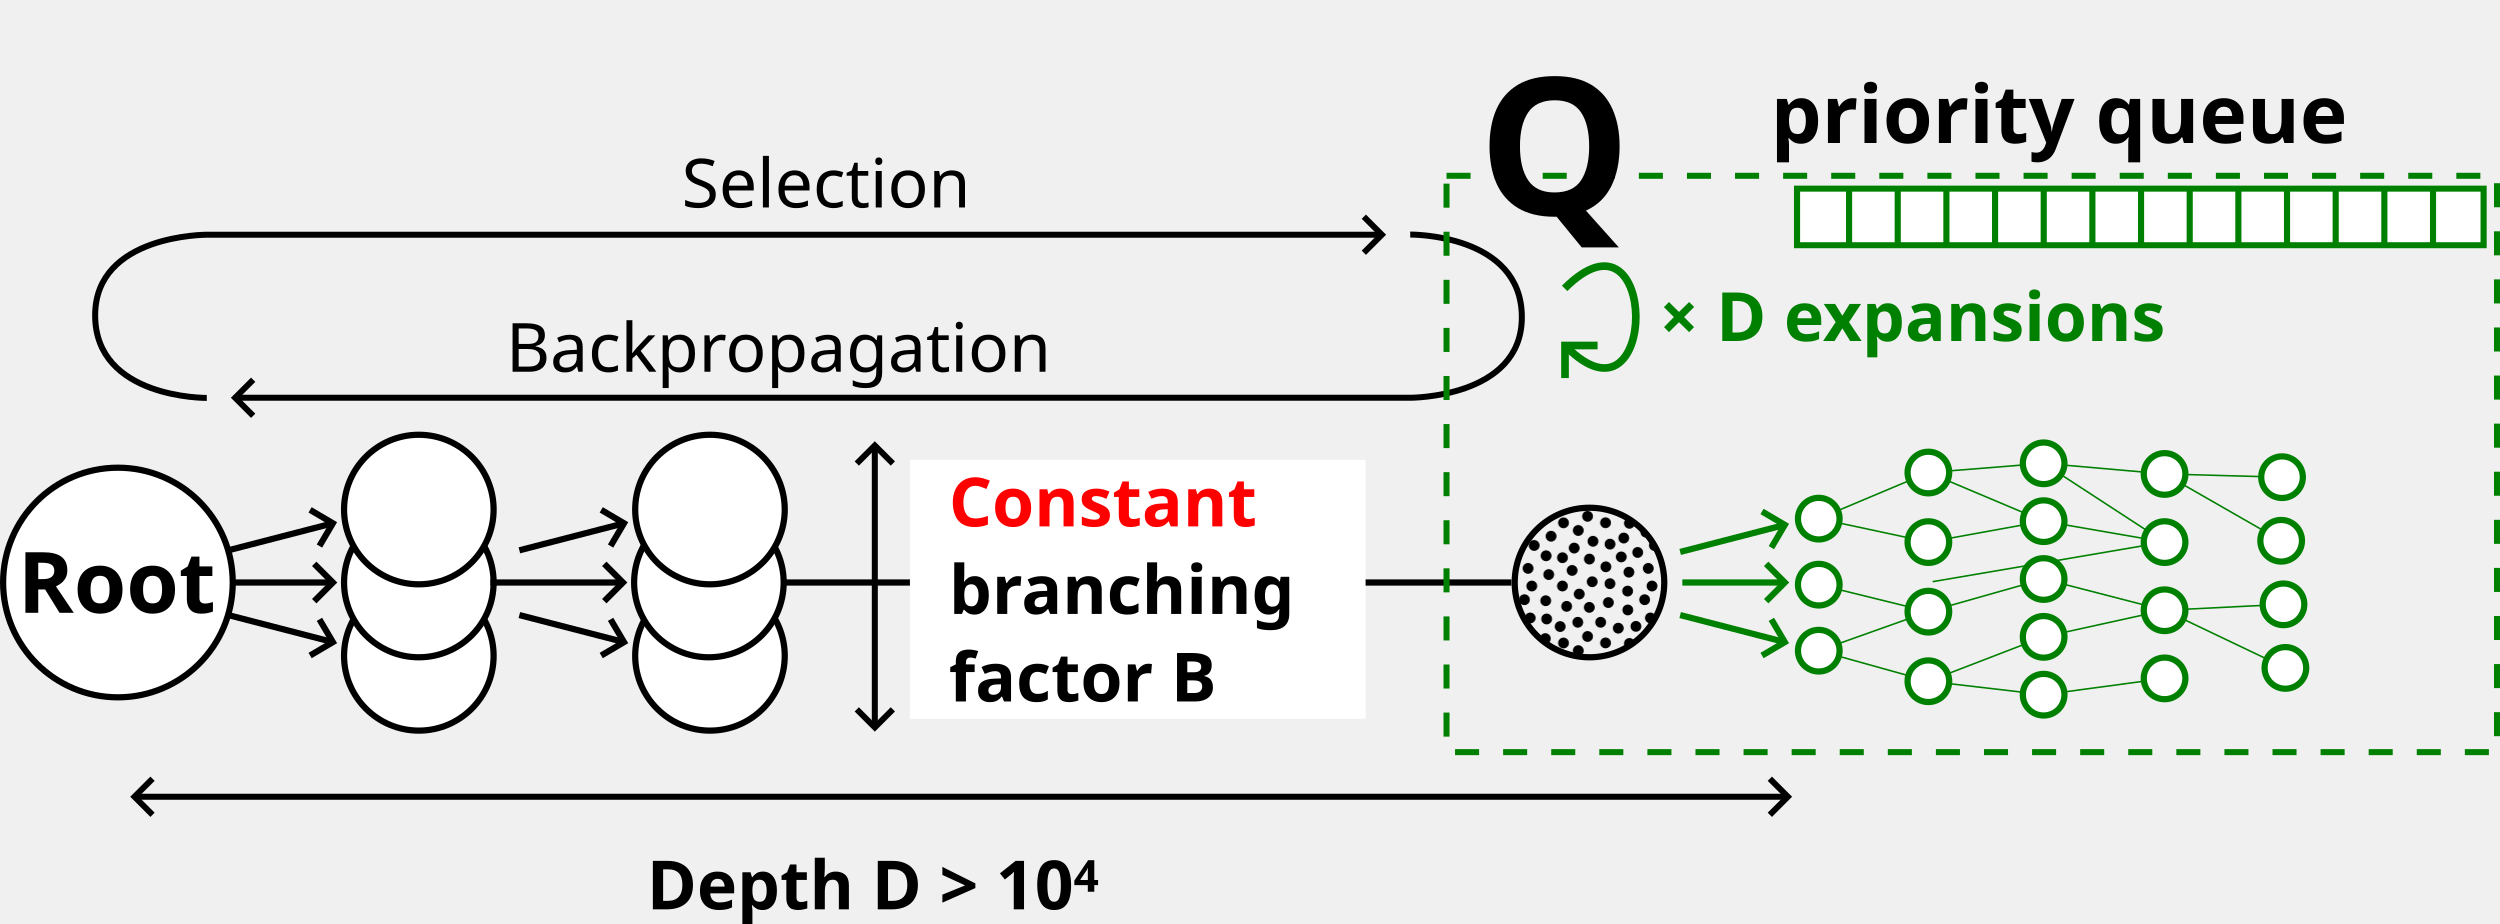
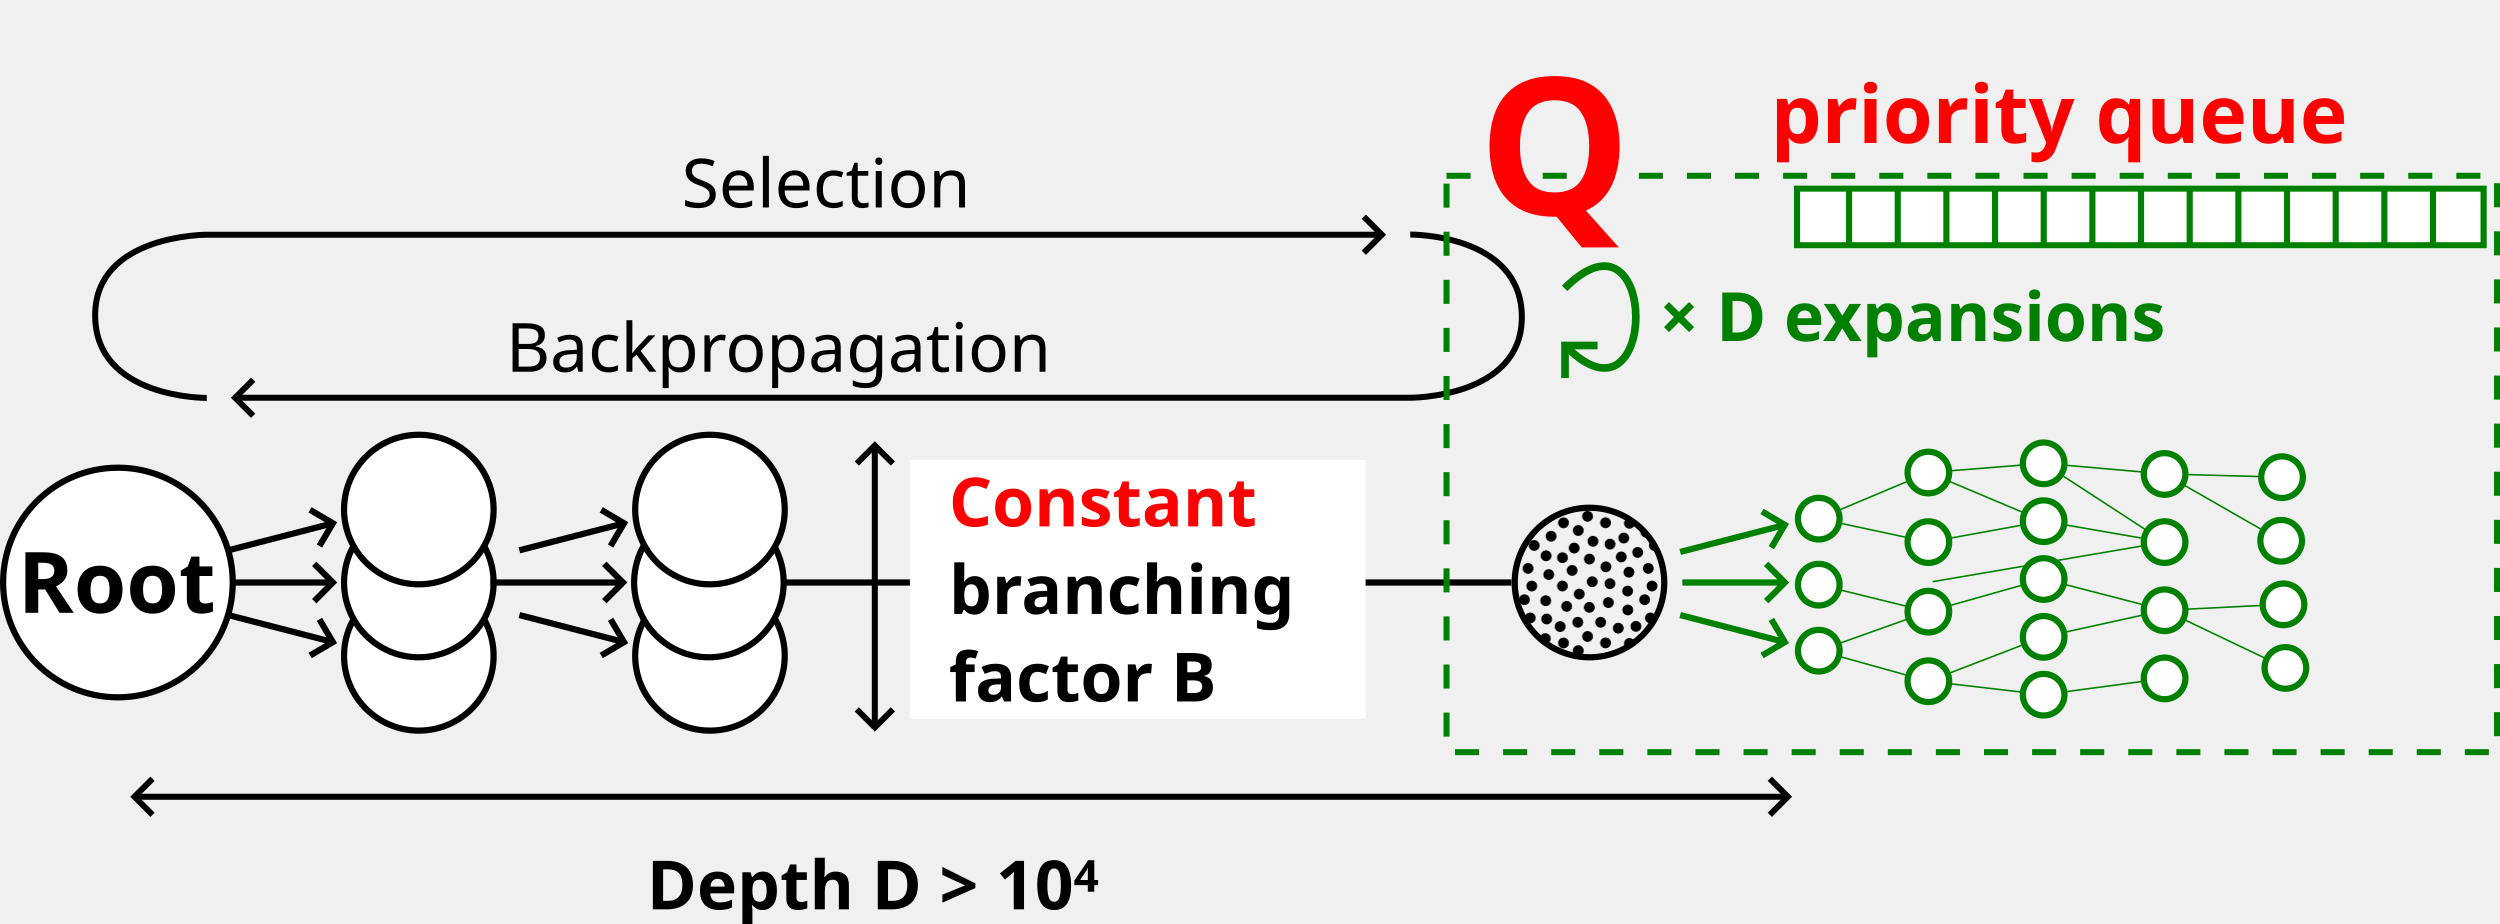
<svg xmlns="http://www.w3.org/2000/svg" xmlns:xlink="http://www.w3.org/1999/xlink" width="350.52mm" height="129.479mm" viewBox="0 0 350.52 129.479" version="1.1" id="svg1">
  <defs id="defs1">
    <marker style="overflow:visible" id="marker19" refX="0" refY="0" orient="auto-start-reverse" markerWidth="1" markerHeight="1" viewBox="0 0 1 1" preserveAspectRatio="xMidYMid">
      <path style="fill:none;stroke:context-stroke;stroke-width:1;stroke-linecap:butt" d="M 3,-3 0,0 3,3" transform="rotate(180,0.125,0)" id="path19" />
    </marker>
    <marker style="overflow:visible" id="marker11" refX="0" refY="0" orient="auto-start-reverse" markerWidth="1" markerHeight="1" viewBox="0 0 1 1" preserveAspectRatio="xMidYMid">
      <path style="fill:none;stroke:context-stroke;stroke-width:1;stroke-linecap:butt" d="M 3,-3 0,0 3,3" transform="rotate(180,0.125,0)" id="path11" />
    </marker>
    <marker style="overflow:visible" id="ArrowWide" refX="0" refY="0" orient="auto-start-reverse" markerWidth="1" markerHeight="1" viewBox="0 0 1 1" preserveAspectRatio="xMidYMid">
      <path style="fill:none;stroke:context-stroke;stroke-width:1;stroke-linecap:butt" d="M 3,-3 0,0 3,3" transform="rotate(180,0.125,0)" id="path10" />
    </marker>
    <marker style="overflow:visible" id="ArrowWide-5" refX="0" refY="0" orient="auto-start-reverse" markerWidth="1" markerHeight="1" viewBox="0 0 1 1" preserveAspectRatio="xMidYMid">
      <path style="fill:none;stroke:context-stroke;stroke-width:1;stroke-linecap:butt" d="M 3,-3 0,0 3,3" transform="rotate(180,0.125,0)" id="path10-1" />
    </marker>
    <marker style="overflow:visible" id="marker11-1" refX="0" refY="0" orient="auto-start-reverse" markerWidth="1" markerHeight="1" viewBox="0 0 1 1" preserveAspectRatio="xMidYMid">
      <path style="fill:none;stroke:context-stroke;stroke-width:1;stroke-linecap:butt" d="M 3,-3 0,0 3,3" transform="rotate(180,0.125,0)" id="path11-0" />
    </marker>
    <marker style="overflow:visible" id="marker19-6" refX="0" refY="0" orient="auto-start-reverse" markerWidth="1" markerHeight="1" viewBox="0 0 1 1" preserveAspectRatio="xMidYMid">
      <path style="fill:none;stroke:context-stroke;stroke-width:1;stroke-linecap:butt" d="M 3,-3 0,0 3,3" transform="rotate(180,0.125,0)" id="path19-2" />
    </marker>
    <pattern xlink:href="#Polkadots-large-8" preserveAspectRatio="xMidYMid" id="pattern18-5" patternTransform="matrix(1.685428,0,0,1.685428,6.991987,204.6665)" x="0" y="0" />
    <pattern patternUnits="userSpaceOnUse" width="10" height="10" patternTransform="translate(0,0) scale(10,10)" preserveAspectRatio="xMidYMid" id="Polkadots-large-8">
      <circle style="stroke:none" cx="2.567" cy="0.810" r="0.45" id="circle584-6" />
      <circle style="stroke:none" cx="3.048" cy="2.33" r="0.45" id="circle586-2" />
      <circle style="stroke:none" cx="4.418" cy="2.415" r="0.45" id="circle588-8" />
      <circle style="stroke:none" cx="1.844" cy="3.029" r="0.45" id="circle590-4" />
      <circle style="stroke:none" cx="6.08" cy="1.363" r="0.45" id="circle592-7" />
      <circle style="stroke:none" cx="5.819" cy="4.413" r="0.45" id="circle594-2" />
      <circle style="stroke:none" cx="4.305" cy="4.048" r="0.45" id="circle596-4" />
      <circle style="stroke:none" cx="5.541" cy="3.045" r="0.45" id="circle598-0" />
      <circle style="stroke:none" cx="4.785" cy="5.527" r="0.45" id="circle600-6" />
      <circle style="stroke:none" cx="2.667" cy="5.184" r="0.45" id="circle602-2" />
      <circle style="stroke:none" cx="7.965" cy="1.448" r="0.45" id="circle604-9" />
      <circle style="stroke:none" cx="7.047" cy="5.049" r="0.45" id="circle606-9" />
      <circle style="stroke:none" cx="4.340" cy="0.895" r="0.45" id="circle608-0" />
      <circle style="stroke:none" cx="7.125" cy="0.340" r="0.45" id="circle610-8" />
      <circle style="stroke:none" cx="7.125" cy="10.340" r="0.45" id="circle612-1" />
      <circle style="stroke:none" cx="9.550" cy="1.049" r="0.45" id="circle614-3" />
      <circle style="stroke:none" cx="7.006" cy="2.689" r="0.45" id="circle616-1" />
      <circle style="stroke:none" cx="8.909" cy="2.689" r="0.45" id="circle618-1" />
      <circle style="stroke:none" cx="9.315" cy="4.407" r="0.45" id="circle620-0" />
      <circle style="stroke:none" cx="7.820" cy="3.870" r="0.45" id="circle622-3" />
      <circle style="stroke:none" cx="8.270" cy="5.948" r="0.45" id="circle624-4" />
      <circle style="stroke:none" cx="7.973" cy="7.428" r="0.45" id="circle626-0" />
      <circle style="stroke:none" cx="9.342" cy="8.072" r="0.45" id="circle628-3" />
      <circle style="stroke:none" cx="8.206" cy="9.315" r="0.45" id="circle630-9" />
      <circle style="stroke:none" cx="9.682" cy="9.475" r="0.45" id="circle632-1" />
      <circle style="stroke:none" cx="-0.318" cy="9.475" r="0.45" id="circle634-9" />
      <circle style="stroke:none" cx="9.688" cy="6.186" r="0.45" id="circle636-6" />
      <circle style="stroke:none" cx="-0.312" cy="6.186" r="0.45" id="circle638-9" />
      <circle style="stroke:none" cx="3.379" cy="6.296" r="0.45" id="circle640-3" />
      <circle style="stroke:none" cx="2.871" cy="8.204" r="0.45" id="circle642-3" />
      <circle style="stroke:none" cx="4.59" cy="8.719" r="0.45" id="circle644-8" />
      <circle style="stroke:none" cx="3.181" cy="9.671" r="0.45" id="circle646-0" />
      <circle style="stroke:none" cx="3.181" cy="-0.329" r="0.45" id="circle648-5" />
      <circle style="stroke:none" cx="5.734" cy="7.315" r="0.45" id="circle650-6" />
      <circle style="stroke:none" cx="6.707" cy="6.513" r="0.45" id="circle652-6" />
      <circle style="stroke:none" cx="5.730" cy="9.670" r="0.45" id="circle654-4" />
      <circle style="stroke:none" cx="5.730" cy="-0.330" r="0.45" id="circle656-0" />
      <circle style="stroke:none" cx="6.535" cy="8.373" r="0.45" id="circle658-0" />
      <circle style="stroke:none" cx="4.37" cy="7.154" r="0.45" id="circle660-4" />
      <circle style="stroke:none" cx="0.622" cy="7.25" r="0.45" id="circle662-6" />
      <circle style="stroke:none" cx="0.831" cy="5.679" r="0.45" id="circle664-2" />
      <circle style="stroke:none" cx="1.257" cy="8.519" r="0.45" id="circle666-6" />
      <circle style="stroke:none" cx="1.989" cy="6.877" r="0.45" id="circle668-7" />
      <circle style="stroke:none" cx="0.374" cy="3.181" r="0.45" id="circle670-5" />
      <circle style="stroke:none" cx="10.374" cy="3.181" r="0.45" id="circle672-6" />
      <circle style="stroke:none" cx="1.166" cy="1.664" r="0.45" id="circle674-9" />
      <circle style="stroke:none" cx="1.151" cy="0.093" r="0.45" id="circle676-8" />
      <circle style="stroke:none" cx="1.151" cy="10.093" r="0.45" id="circle678-7" />
      <circle style="stroke:none" cx="1.302" cy="4.451" r="0.45" id="circle680-2" />
      <circle style="stroke:none" cx="3.047" cy="3.763" r="0.45" id="circle682-8" />
    </pattern>
    <marker style="overflow:visible" id="marker18-9" refX="0" refY="0" orient="auto-start-reverse" markerWidth="1" markerHeight="1" viewBox="0 0 1 1" preserveAspectRatio="xMidYMid">
      <path style="fill:none;stroke:context-stroke;stroke-width:1;stroke-linecap:butt" d="M 3,-3 0,0 3,3" transform="rotate(180,0.125,0)" id="path18-9" />
    </marker>
    <marker style="overflow:visible" id="marker14-6" refX="0" refY="0" orient="auto-start-reverse" markerWidth="1" markerHeight="1" viewBox="0 0 1 1" preserveAspectRatio="xMidYMid">
      <path style="fill:none;stroke:context-stroke;stroke-width:1;stroke-linecap:butt" d="M 3,-3 0,0 3,3" transform="rotate(180,0.125,0)" id="path14-2" />
    </marker>
    <marker style="overflow:visible" id="marker14-7-8" refX="0" refY="0" orient="auto-start-reverse" markerWidth="1" markerHeight="1" viewBox="0 0 1 1" preserveAspectRatio="xMidYMid">
      <path style="fill:none;stroke:context-stroke;stroke-width:1;stroke-linecap:butt" d="M 3,-3 0,0 3,3" transform="rotate(180,0.125,0)" id="path14-7-9" />
    </marker>
  </defs>
  <g id="layer1" transform="translate(-16.68974,-155.6576)">
    <text xml:space="preserve" style="font-style:normal;font-variant:normal;font-weight:bold;font-stretch:normal;font-size:11.892px;line-height:1.4;font-family:'Noto Sans';-inkscape-font-specification:'Noto Sans Bold';font-variant-ligatures:normal;font-variant-position:normal;font-variant-caps:normal;font-variant-numeric:normal;font-variant-alternates:normal;font-variant-east-asian:normal;font-feature-settings:normal;font-variation-settings:normal;text-indent:0;text-align:center;text-decoration-line:none;text-decoration-style:solid;text-decoration-color:#000000;letter-spacing:normal;word-spacing:normal;text-transform:none;writing-mode:lr-tb;direction:ltr;text-orientation:mixed;dominant-baseline:auto;baseline-shift:baseline;white-space:normal;vector-effect:none;fill:#000000;fill-opacity:1;stroke:none;stroke-width:0.873;stroke-linecap:butt;stroke-linejoin:miter;stroke-miterlimit:4;stroke-dasharray:none;stroke-dashoffset:0;stroke-opacity:1;-inkscape-stroke:none" x="99.135" y="131.702" id="text4-4">
      <tspan id="tspan4-7" style="fill:#000000;stroke-width:0.873" x="99.135" y="131.702" />
    </text>
    <text xml:space="preserve" style="font-style:normal;font-variant:normal;font-weight:normal;font-stretch:normal;font-size:9.513px;line-height:1.25;font-family:sans-serif;-inkscape-font-specification:HannariMincho-Regular;font-variant-ligatures:normal;font-variant-position:normal;font-variant-caps:normal;font-variant-numeric:normal;font-variant-alternates:normal;font-variant-east-asian:normal;font-feature-settings:normal;font-variation-settings:normal;text-indent:0;text-align:start;text-decoration-line:none;text-decoration-style:solid;text-decoration-color:#000000;letter-spacing:0px;word-spacing:0px;text-transform:none;writing-mode:lr-tb;direction:ltr;text-orientation:mixed;dominant-baseline:auto;baseline-shift:baseline;white-space:normal;opacity:1;vector-effect:none;fill:#000000;fill-opacity:1;stroke:none;stroke-width:0.843;stroke-linecap:butt;stroke-linejoin:miter;stroke-miterlimit:4;stroke-dasharray:none;stroke-dashoffset:0;stroke-opacity:1;-inkscape-stroke:none;stop-color:#000000;stop-opacity:1" x="153.899" y="283.158" id="text2">
      <tspan style="font-style:normal;font-variant:normal;font-weight:bold;font-stretch:normal;font-size:9.513px;line-height:1.25;font-family:sans-serif;-inkscape-font-specification:HannariMincho-Regular;font-variant-ligatures:normal;font-variant-position:normal;font-variant-caps:normal;font-variant-numeric:normal;font-variant-alternates:normal;font-variant-east-asian:normal;font-feature-settings:normal;font-variation-settings:normal;text-indent:0;text-align:start;text-decoration-line:none;text-decoration-style:solid;text-decoration-color:#000000;letter-spacing:0px;word-spacing:0px;text-transform:none;writing-mode:lr-tb;direction:ltr;text-orientation:mixed;dominant-baseline:auto;baseline-shift:baseline;text-anchor:middle;white-space:normal;vector-effect:none;fill:#000000;fill-opacity:1;stroke:none;stroke-width:0.843;stroke-linecap:butt;stroke-linejoin:miter;stroke-miterlimit:4;stroke-dasharray:none;stroke-dashoffset:0;stroke-opacity:1;-inkscape-stroke:none;stop-color:#000000;stop-opacity:1" x="153.899" y="283.158" id="tspan52">Depth D &gt; 10<tspan style="font-size:6.184px;baseline-shift:super;stroke-width:0.843" id="tspan66">4</tspan>
      </tspan>
    </text>
    <path style="fill:none;stroke:#000000;stroke-width:0.843;stroke-linecap:butt;stroke-linejoin:miter;stroke-dasharray:none;stroke-opacity:1;marker-start:url(#ArrowWide);marker-end:url(#marker11)" d="M 139.345,218.329 V 257.435" id="path9" />
    <path style="fill:none;stroke:#000000;stroke-width:0.843;stroke-linecap:butt;stroke-linejoin:miter;stroke-dasharray:none;stroke-opacity:1;marker-start:url(#ArrowWide-5);marker-end:url(#marker11-1)" d="M 267.151,267.369 H 35.755" id="path9-0" />
    <g id="g53-7" transform="matrix(0.8427139,0,0,0.8427139,-5.234995,184.6128)">
      <path style="fill:none;stroke:#000000;stroke-width:1;stroke-linecap:butt;stroke-linejoin:miter;stroke-dasharray:none;stroke-opacity:1;marker-end:url(#marker14-6)" d="m 260.644,4.666 c 0,0 18.573,-0.17 18.573,13.746 0,13.492 -18.631,13.407 -18.631,13.407 m 0,0 H 65.388" id="path13-0" />
      <path style="fill:none;stroke:#000000;stroke-width:1;stroke-linecap:butt;stroke-linejoin:miter;stroke-dasharray:none;stroke-opacity:1;marker-end:url(#marker14-7-8)" d="m 60.421,31.845 c 0,0 -18.573,0.17 -18.573,-13.746 0,-13.492 18.631,-13.407 18.631,-13.407 m 0,0 H 255.676" id="path13-6-1" />
      <text xml:space="preserve" style="font-size:11.289px;line-height:1.25;font-family:sans-serif;letter-spacing:0px;word-spacing:0px;stroke-width:0.265" x="139.431" y="0.155" id="text14-0">
        <tspan id="tspan14-1" style="font-size:11.289px;stroke-width:0.265" x="139.431" y="0.155">Selection </tspan>
      </text>
      <text xml:space="preserve" style="font-style:normal;font-variant:normal;font-weight:normal;font-stretch:normal;font-size:11.289px;line-height:1.25;font-family:sans-serif;-inkscape-font-specification:HannariMincho-Regular;font-variant-ligatures:normal;font-variant-position:normal;font-variant-caps:normal;font-variant-numeric:normal;font-variant-alternates:normal;font-variant-east-asian:normal;font-feature-settings:normal;font-variation-settings:normal;text-indent:0;text-align:start;text-decoration-line:none;text-decoration-style:solid;text-decoration-color:#000000;letter-spacing:0px;word-spacing:0px;text-transform:none;writing-mode:lr-tb;direction:ltr;text-orientation:mixed;dominant-baseline:auto;baseline-shift:baseline;text-anchor:middle;white-space:normal;opacity:1;vector-effect:none;fill:#000000;fill-opacity:1;stroke:none;stroke-width:0.265;stroke-linecap:butt;stroke-linejoin:miter;stroke-miterlimit:4;stroke-dasharray:none;stroke-dashoffset:0;stroke-opacity:1;-inkscape-stroke:none;stop-color:#000000;stop-opacity:1" x="165.812" y="27.494" id="text15-3">
        <tspan id="tspan15-7" style="font-style:normal;font-variant:normal;font-weight:normal;font-stretch:normal;font-size:11.289px;line-height:1.25;font-family:sans-serif;font-variant-ligatures:normal;font-variant-position:normal;font-variant-caps:normal;font-variant-numeric:normal;font-variant-alternates:normal;font-variant-east-asian:normal;font-feature-settings:normal;font-variation-settings:normal;text-indent:0;text-align:start;text-decoration-line:none;text-decoration-style:solid;text-decoration-color:#000000;letter-spacing:0px;word-spacing:0px;text-transform:none;writing-mode:lr-tb;direction:ltr;text-orientation:mixed;dominant-baseline:auto;baseline-shift:baseline;white-space:normal;vector-effect:none;fill:#000000;fill-opacity:1;stroke:none;stroke-width:0.265;stroke-linecap:butt;stroke-linejoin:miter;stroke-miterlimit:4;stroke-dasharray:none;stroke-dashoffset:0;stroke-opacity:1;-inkscape-stroke:none;stop-color:#000000;stop-opacity:1" x="165.812" y="27.494">Backpropagation</tspan>
      </text>
    </g>
    <path style="font-variation-settings:normal;vector-effect:none;fill:none;fill-opacity:1;stroke:#008000;stroke-width:1.076;stroke-linecap:butt;stroke-linejoin:miter;stroke-miterlimit:4;stroke-dasharray:none;stroke-dashoffset:0;stroke-opacity:1;-inkscape-stroke:none;marker-end:url(#marker18-9)" d="m 236.063,196.089 c 13.325,-13.325 13.22,21.172 0.244,8.197" id="path5-0-8-0-3-9" />
    <circle style="fill:#ffffff;stroke:#000000;stroke-width:0.873;-inkscape-stroke:none" id="circle6-8-6" cx="116.233" cy="247.612" r="10.484" />
    <path style="font-variation-settings:normal;vector-effect:none;fill:none;fill-opacity:1;stroke:#000000;stroke-width:0.873;stroke-linecap:butt;stroke-linejoin:miter;stroke-miterlimit:4;stroke-dasharray:none;stroke-dashoffset:0;stroke-opacity:1;-inkscape-stroke:none;marker-end:url(#marker19)" d="m 89.508,241.895 14.458,3.736" id="path5-1-0" />
    <circle style="fill:#ffffff;stroke:#000000;stroke-width:0.873;-inkscape-stroke:none" id="path1-0-2" cx="116.083" cy="237.33" r="10.484" />
    <circle style="fill:#ffffff;stroke:#000000;stroke-width:0.873;-inkscape-stroke:none" id="circle6-2-2-7" cx="116.233" cy="-227.099" r="10.484" transform="scale(1,-1)" />
    <path style="font-variation-settings:normal;vector-effect:none;fill:none;fill-opacity:1;stroke:#000000;stroke-width:0.873;stroke-linecap:butt;stroke-linejoin:miter;stroke-miterlimit:4;stroke-dasharray:none;stroke-dashoffset:0;stroke-opacity:1;-inkscape-stroke:none;marker-end:url(#marker19)" d="m 89.508,232.816 14.458,-3.736" id="path5-4-8-6" />
    <path style="font-variation-settings:normal;vector-effect:none;fill:none;fill-opacity:1;stroke:#008000;stroke-width:0.873;stroke-linecap:butt;stroke-linejoin:miter;stroke-miterlimit:4;stroke-dasharray:none;stroke-dashoffset:0;stroke-opacity:1;-inkscape-stroke:none;marker-end:url(#marker19-6)" d="m 252.262,233.042 14.458,-3.736" id="path5-0-8-3-1" />
    <circle style="fill:#ffffff;stroke:#000000;stroke-width:0.873;-inkscape-stroke:none" id="circle6-3" cx="75.413" cy="247.612" r="10.484" />
    <path style="font-variation-settings:normal;vector-effect:none;fill:none;fill-opacity:1;stroke:#000000;stroke-width:0.873;stroke-linecap:butt;stroke-linejoin:miter;stroke-miterlimit:4;stroke-dasharray:none;stroke-dashoffset:0;stroke-opacity:1;-inkscape-stroke:none;marker-end:url(#marker19)" d="m 48.688,241.895 14.458,3.736" id="path5-2" />
    <circle style="fill:#ffffff;stroke:#000000;stroke-width:0.873;-inkscape-stroke:none" id="circle2" cx="75.413" cy="237.33" r="10.484" />
    <circle style="fill:#ffffff;stroke:#000000;stroke-width:0.873;-inkscape-stroke:none" id="path1-5-1-1" cx="33.224" cy="237.33" r="16.098" />
    <text xml:space="preserve" style="font-style:normal;font-variant:normal;font-weight:bold;font-stretch:normal;font-size:11.892px;line-height:1.4;font-family:'Noto Sans';-inkscape-font-specification:'Noto Sans Bold';font-variant-ligatures:normal;font-variant-position:normal;font-variant-caps:normal;font-variant-numeric:normal;font-variant-alternates:normal;font-variant-east-asian:normal;font-feature-settings:normal;font-variation-settings:normal;text-indent:0;text-align:center;text-decoration-line:none;text-decoration-style:solid;text-decoration-color:#000000;letter-spacing:normal;word-spacing:normal;text-transform:none;writing-mode:lr-tb;direction:ltr;text-orientation:mixed;dominant-baseline:auto;baseline-shift:baseline;white-space:normal;vector-effect:none;fill:#000000;fill-opacity:1;stroke:none;stroke-width:0.873;stroke-linecap:butt;stroke-linejoin:miter;stroke-miterlimit:4;stroke-dasharray:none;stroke-dashoffset:0;stroke-opacity:1;-inkscape-stroke:none;stop-color:#000000" x="19.19" y="241.576" id="text1-2-8-5">
      <tspan id="tspan1-9-7-9" style="font-style:normal;font-variant:normal;font-weight:bold;font-stretch:normal;font-size:11.892px;line-height:1.4;font-family:'Noto Sans';-inkscape-font-specification:'Noto Sans Bold';font-variant-ligatures:normal;font-variant-position:normal;font-variant-caps:normal;font-variant-numeric:normal;font-variant-alternates:normal;font-variant-east-asian:normal;font-feature-settings:normal;font-variation-settings:normal;text-indent:0;text-align:center;text-decoration-line:none;text-decoration-style:solid;text-decoration-color:#000000;letter-spacing:normal;word-spacing:normal;text-transform:none;writing-mode:lr-tb;direction:ltr;text-orientation:mixed;dominant-baseline:auto;baseline-shift:baseline;white-space:normal;vector-effect:none;fill:#000000;fill-opacity:1;stroke:none;stroke-width:0.873;stroke-linecap:butt;stroke-linejoin:miter;stroke-miterlimit:4;stroke-dasharray:none;stroke-dashoffset:0;stroke-opacity:1;-inkscape-stroke:none;stop-color:#000000;stop-opacity:1" x="19.19" y="241.576">Root</tspan>
    </text>
    <path style="font-variation-settings:normal;vector-effect:none;fill:none;fill-opacity:1;stroke:#000000;stroke-width:0.873;stroke-linecap:butt;stroke-linejoin:miter;stroke-miterlimit:4;stroke-dasharray:none;stroke-dashoffset:0;stroke-opacity:1;-inkscape-stroke:none;marker-end:url(#marker19)" d="M 49.322,237.33 H 63.146" id="path4-9" />
    <circle style="fill:#ffffff;stroke:#008000;stroke-width:0.873;-inkscape-stroke:none" id="path1-0-6-4-1" cx="271.695" cy="228.376" r="2.918" />
    <circle style="fill:url(#pattern18-5);fill-opacity:1;stroke:#000000;stroke-width:0.873;-inkscape-stroke:none" id="path1-0-1-1" cx="239.548" cy="237.33" r="10.484" />
    <path style="font-variation-settings:normal;vector-effect:none;fill:none;fill-opacity:1;stroke:#000000;stroke-width:0.873;stroke-linecap:butt;stroke-linejoin:miter;stroke-miterlimit:4;stroke-dasharray:none;stroke-dashoffset:0;stroke-opacity:1;-inkscape-stroke:none;marker-end:url(#marker19)" d="M 85.451,237.33 H 103.815" id="path4-6-0" />
    <path style="font-variation-settings:normal;vector-effect:none;fill:none;fill-opacity:1;stroke:#000000;stroke-width:0.873;stroke-linecap:butt;stroke-linejoin:miter;stroke-miterlimit:4;stroke-dasharray:none;stroke-dashoffset:0;stroke-opacity:1;-inkscape-stroke:none" d="m 126.567,237.33 h 23.438" id="path4-5-6-7" />
    <path style="font-variation-settings:normal;vector-effect:none;fill:none;fill-opacity:1;stroke:#000000;stroke-width:0.873;stroke-linecap:butt;stroke-linejoin:miter;stroke-miterlimit:4;stroke-dasharray:1.746, 1.746;stroke-dashoffset:0;stroke-opacity:1;-inkscape-stroke:none" d="m 150.004,237.33 h 55.457" id="path4-5-6-1-5" />
    <path style="font-variation-settings:normal;vector-effect:none;fill:none;fill-opacity:1;stroke:#000000;stroke-width:0.873;stroke-linecap:butt;stroke-linejoin:miter;stroke-miterlimit:4;stroke-dasharray:none;stroke-dashoffset:0;stroke-opacity:1;-inkscape-stroke:none" d="m 205.462,237.33 h 23.145" id="path4-5-6-0-8" />
    <path style="font-variation-settings:normal;vector-effect:none;fill:none;fill-opacity:1;stroke:#008000;stroke-width:0.873;stroke-linecap:butt;stroke-linejoin:miter;stroke-miterlimit:4;stroke-dasharray:none;stroke-dashoffset:0;stroke-opacity:1;-inkscape-stroke:none;marker-end:url(#marker19-6)" d="m 252.566,237.33 h 14.154" id="path4-6-3-7" />
    <path style="font-variation-settings:normal;vector-effect:none;fill:none;fill-opacity:1;stroke:#008000;stroke-width:0.873;stroke-linecap:butt;stroke-linejoin:miter;stroke-miterlimit:4;stroke-dasharray:none;stroke-dashoffset:0;stroke-opacity:1;-inkscape-stroke:none;marker-end:url(#marker19-6)" d="m 252.262,241.895 14.458,3.736" id="path5-0-8-04" />
    <circle style="fill:#ffffff;stroke:#000000;stroke-width:0.873;-inkscape-stroke:none" id="circle6-2-8" cx="75.413" cy="-227.099" r="10.484" transform="scale(1,-1)" />
    <path style="font-variation-settings:normal;vector-effect:none;fill:none;fill-opacity:1;stroke:#000000;stroke-width:0.873;stroke-linecap:butt;stroke-linejoin:miter;stroke-miterlimit:4;stroke-dasharray:none;stroke-dashoffset:0;stroke-opacity:1;-inkscape-stroke:none;marker-end:url(#marker19)" d="m 48.688,232.816 14.458,-3.736" id="path5-4-0" />
    <rect style="font-variation-settings:normal;opacity:1;vector-effect:none;fill:none;fill-opacity:1;stroke:#008000;stroke-width:0.843;stroke-linecap:butt;stroke-linejoin:miter;stroke-miterlimit:4;stroke-dasharray:3.371, 3.371;stroke-dashoffset:0;stroke-opacity:1;-inkscape-stroke:none" id="rect19" width="147.284" height="80.808" x="219.504" y="180.305" />
    <g id="g49" transform="matrix(0.8603808,0,0,0.8418287,7.299346,-76.49497)" style="stroke:#008000">
      <rect style="font-variation-settings:normal;opacity:1;vector-effect:none;fill:#ffffff;fill-opacity:1;stroke:#008000;stroke-width:1;stroke-linecap:butt;stroke-linejoin:miter;stroke-miterlimit:4;stroke-dasharray:none;stroke-dashoffset:0;stroke-opacity:1;-inkscape-stroke:none" id="rect47" width="111.884" height="9.422" x="303.76" y="307.19" />
      <path style="fill:none;stroke:#008000;stroke-width:1;stroke-linecap:butt;stroke-linejoin:miter;stroke-dasharray:none;stroke-opacity:1" d="m 312.24,307.19 v 9.186" id="path48" />
      <path style="fill:none;stroke:#008000;stroke-width:1;stroke-linecap:butt;stroke-linejoin:miter;stroke-dasharray:none;stroke-opacity:1" d="m 320.17,307.19 v 9.186" id="path48-0" />
      <path style="fill:none;stroke:#008000;stroke-width:1;stroke-linecap:butt;stroke-linejoin:miter;stroke-dasharray:none;stroke-opacity:1" d="m 328.1,307.19 v 9.186" id="path48-7" />
      <path style="fill:none;stroke:#008000;stroke-width:1;stroke-linecap:butt;stroke-linejoin:miter;stroke-dasharray:none;stroke-opacity:1" d="m 336.03,307.19 v 9.186" id="path48-0-9" />
      <path style="fill:none;stroke:#008000;stroke-width:1;stroke-linecap:butt;stroke-linejoin:miter;stroke-dasharray:none;stroke-opacity:1" d="m 343.96,307.19 v 9.186" id="path48-3" />
      <path style="fill:none;stroke:#008000;stroke-width:1;stroke-linecap:butt;stroke-linejoin:miter;stroke-dasharray:none;stroke-opacity:1" d="m 351.89,307.19 v 9.186" id="path48-0-0" />
      <path style="fill:none;stroke:#008000;stroke-width:1;stroke-linecap:butt;stroke-linejoin:miter;stroke-dasharray:none;stroke-opacity:1" d="m 359.82,307.19 v 9.186" id="path48-7-1" />
      <path style="fill:none;stroke:#008000;stroke-width:1;stroke-linecap:butt;stroke-linejoin:miter;stroke-dasharray:none;stroke-opacity:1" d="m 367.75,307.19 v 9.186" id="path48-0-9-7" />
      <path style="fill:none;stroke:#008000;stroke-width:1;stroke-linecap:butt;stroke-linejoin:miter;stroke-dasharray:none;stroke-opacity:1" d="m 375.68,307.19 v 9.186" id="path48-4" />
      <path style="fill:none;stroke:#008000;stroke-width:1;stroke-linecap:butt;stroke-linejoin:miter;stroke-dasharray:none;stroke-opacity:1" d="m 383.61,307.19 v 9.186" id="path48-0-92" />
      <path style="fill:none;stroke:#008000;stroke-width:1;stroke-linecap:butt;stroke-linejoin:miter;stroke-dasharray:none;stroke-opacity:1" d="m 391.54,307.19 v 9.186" id="path48-7-5" />
      <path style="fill:none;stroke:#008000;stroke-width:1;stroke-linecap:butt;stroke-linejoin:miter;stroke-dasharray:none;stroke-opacity:1" d="m 399.47,307.19 v 9.186" id="path48-0-9-74" />
      <path style="fill:none;stroke:#008000;stroke-width:1;stroke-linecap:butt;stroke-linejoin:miter;stroke-dasharray:none;stroke-opacity:1" d="m 407.4,307.19 v 9.186" id="path48-3-9" />
    </g>
    <text xml:space="preserve" style="font-style:normal;font-variant:normal;font-weight:normal;font-stretch:normal;font-size:9.513px;line-height:1.25;font-family:sans-serif;-inkscape-font-specification:HannariMincho-Regular;font-variant-ligatures:normal;font-variant-position:normal;font-variant-caps:normal;font-variant-numeric:normal;font-variant-alternates:normal;font-variant-east-asian:normal;font-feature-settings:normal;font-variation-settings:normal;text-indent:0;text-align:start;text-decoration-line:none;text-decoration-style:solid;text-decoration-color:#000000;letter-spacing:0px;word-spacing:0px;text-transform:none;writing-mode:lr-tb;direction:ltr;text-orientation:mixed;dominant-baseline:auto;baseline-shift:baseline;text-anchor:middle;white-space:normal;opacity:1;fill:#008000;fill-opacity:1;stroke:none;stroke-width:0.843;stroke-linecap:butt;stroke-linejoin:miter;stroke-miterlimit:4;stroke-dasharray:none;stroke-dashoffset:0;stroke-opacity:1" x="290.236" y="201.99" id="text53">
      <tspan id="tspan53" style="font-weight:bold;fill:#008000;stroke:none;stroke-width:0.843" x="290.236" y="201.99" />
    </text>
    <path style="fill:none;fill-rule:evenodd;stroke:#008000;stroke-width:0.223px;stroke-linecap:butt;stroke-linejoin:miter;stroke-opacity:1" d="m 274.385,227.244 12.678,-5.334" id="path41" />
    <path style="fill:none;fill-rule:evenodd;stroke:#008000;stroke-width:0.223px;stroke-linecap:butt;stroke-linejoin:miter;stroke-opacity:1" d="m 274.549,228.986 12.514,2.678" id="path42" />
    <path style="fill:none;fill-rule:evenodd;stroke:#008000;stroke-width:0.223px;stroke-linecap:butt;stroke-linejoin:miter;stroke-opacity:1" d="m 287.063,221.91 16.162,-1.292" id="path43" />
    <path style="fill:none;fill-rule:evenodd;stroke:#008000;stroke-width:0.223px;stroke-linecap:butt;stroke-linejoin:miter;stroke-opacity:1" d="m 271.695,237.632 15.368,3.785" id="path44" />
    <path style="fill:none;fill-rule:evenodd;stroke:#008000;stroke-width:0.223px;stroke-linecap:butt;stroke-linejoin:miter;stroke-opacity:1" d="m 271.695,246.889 15.368,4.282" id="path45" />
    <path style="fill:none;fill-rule:evenodd;stroke:#008000;stroke-width:0.223px;stroke-linecap:butt;stroke-linejoin:miter;stroke-opacity:1" d="m 271.695,246.889 15.368,-5.472" id="path46" />
    <path style="fill:none;fill-rule:evenodd;stroke:#008000;stroke-width:0.223px;stroke-linecap:butt;stroke-linejoin:miter;stroke-opacity:1" d="m 287.063,251.171 16.162,-6.222" id="path47" />
    <path style="fill:none;fill-rule:evenodd;stroke:#008000;stroke-width:0.223px;stroke-linecap:butt;stroke-linejoin:miter;stroke-opacity:1" d="m 287.063,251.171 16.162,1.889" id="path49" />
    <path style="fill:none;fill-rule:evenodd;stroke:#008000;stroke-width:0.223px;stroke-linecap:butt;stroke-linejoin:miter;stroke-opacity:1" d="m 303.225,253.06 16.956,-2.286" id="path50" />
    <path style="fill:none;fill-rule:evenodd;stroke:#008000;stroke-width:0.223px;stroke-linecap:butt;stroke-linejoin:miter;stroke-opacity:1" d="m 303.225,244.95 16.956,-3.731" id="path51" />
    <path style="display:inline;fill:none;fill-rule:evenodd;stroke:#008000;stroke-width:0.223px;stroke-linecap:butt;stroke-linejoin:miter;stroke-opacity:1" d="m 287.661,237.211 32.52,-5.547" id="path52" />
    <path style="fill:none;fill-rule:evenodd;stroke:#008000;stroke-width:0.223px;stroke-linecap:butt;stroke-linejoin:miter;stroke-opacity:1" d="m 287.063,231.664 16.162,-2.935" id="path53" />
    <path style="fill:none;fill-rule:evenodd;stroke:#008000;stroke-width:0.223px;stroke-linecap:butt;stroke-linejoin:miter;stroke-opacity:1" d="m 287.063,221.91 16.162,6.819" id="path54" />
    <path style="fill:none;fill-rule:evenodd;stroke:#008000;stroke-width:0.223px;stroke-linecap:butt;stroke-linejoin:miter;stroke-opacity:1" d="m 303.225,220.619 16.956,11.045" id="path55" />
    <path style="fill:none;fill-rule:evenodd;stroke:#008000;stroke-width:0.223px;stroke-linecap:butt;stroke-linejoin:miter;stroke-opacity:1" d="m 303.225,220.619 16.956,1.49" id="path56" />
    <path style="fill:none;fill-rule:evenodd;stroke:#008000;stroke-width:0.223px;stroke-linecap:butt;stroke-linejoin:miter;stroke-opacity:1" d="m 303.225,228.729 16.956,2.935" id="path57" />
    <path style="fill:none;fill-rule:evenodd;stroke:#008000;stroke-width:0.223px;stroke-linecap:butt;stroke-linejoin:miter;stroke-opacity:1" d="m 287.063,241.417 16.162,-4.578" id="path58" />
    <path style="fill:none;fill-rule:evenodd;stroke:#008000;stroke-width:0.223px;stroke-linecap:butt;stroke-linejoin:miter;stroke-opacity:1" d="m 303.225,236.839 16.956,4.38" id="path59" />
    <path style="fill:none;fill-rule:evenodd;stroke:#008000;stroke-width:0.223px;stroke-linecap:butt;stroke-linejoin:miter;stroke-opacity:1" d="m 320.181,241.219 16.94,8.084" id="path60" />
    <path style="fill:none;fill-rule:evenodd;stroke:#008000;stroke-width:0.223px;stroke-linecap:butt;stroke-linejoin:miter;stroke-opacity:1" d="m 320.181,241.219 16.674,-0.829" id="path61" />
    <path style="fill:none;fill-rule:evenodd;stroke:#008000;stroke-width:0.223px;stroke-linecap:butt;stroke-linejoin:miter;stroke-opacity:1" d="m 320.181,222.109 16.345,9.368" id="path62" />
    <path style="fill:none;fill-rule:evenodd;stroke:#008000;stroke-width:0.223px;stroke-linecap:butt;stroke-linejoin:miter;stroke-opacity:1" d="m 320.181,222.109 16.468,0.455" id="path63" />
    <use x="0" y="0" xlink:href="#path1-0-6-4-1" id="use23" transform="translate(15.36818,-6.465426)" style="stroke:#008000" />
    <use x="0" y="0" xlink:href="#path1-0-6-4-1" transform="translate(15.36818,3.288209)" id="use24" style="stroke:#008000" />
    <use x="0" y="0" xlink:href="#path1-0-6-4-1" transform="translate(0,9.256757)" id="use25" style="stroke:#008000" />
    <use x="0" y="0" xlink:href="#path1-0-6-4-1" transform="translate(0,18.51352)" id="use26" style="stroke:#008000" />
    <use x="0" y="0" xlink:href="#path1-0-6-4-1" transform="translate(31.53034,-7.757015)" id="use27" style="stroke:#008000" />
    <use x="0" y="0" xlink:href="#path1-0-6-4-1" transform="translate(31.53034,0.3533068)" id="use28" style="stroke:#008000" />
    <use x="0" y="0" xlink:href="#path1-0-6-4-1" transform="translate(15.36818,13.04185)" id="use29" style="stroke:#008000" />
    <use x="0" y="0" xlink:href="#path1-0-6-4-1" transform="translate(15.36818,22.79548)" id="use30" style="stroke:#008000" />
    <use x="0" y="0" xlink:href="#path1-0-6-4-1" transform="translate(48.48648,-6.26693)" id="use31" style="stroke:#008000" />
    <use x="0" y="0" xlink:href="#path1-0-6-4-1" transform="translate(48.48648,3.288209)" id="use32" style="stroke:#008000" />
    <use x="0" y="0" xlink:href="#path1-0-6-4-1" transform="translate(31.53034,8.463628)" id="use33" style="stroke:#008000" />
    <use x="0" y="0" xlink:href="#path1-0-6-4-1" transform="translate(48.48648,22.39849)" id="use34" style="stroke:#008000" />
    <use x="0" y="0" xlink:href="#path1-0-6-4-1" transform="translate(64.83134,3.101005)" id="use35" style="stroke:#008000" />
    <use x="0" y="0" xlink:href="#path1-0-6-4-1" transform="translate(65.16004,12.01416)" id="use36" style="stroke:#008000" />
    <use x="0" y="0" xlink:href="#path1-0-6-4-1" transform="translate(65.42683,20.92732)" id="use37" style="stroke:#008000" />
    <use x="0" y="0" xlink:href="#use23" id="use39" transform="translate(16.16216,23.03938)" style="stroke:#008000" />
    <use x="0" y="0" xlink:href="#path1-0-6-4-1" id="use40" transform="translate(31.53034,24.68427)" style="stroke:#008000" />
    <use x="0" y="0" xlink:href="#path1-0-6-4-1" id="use41" transform="translate(48.48648,12.84335)" style="stroke:#008000" />
    <use x="0" y="0" xlink:href="#path1-0-6-4-1" id="use62" transform="translate(64.95457,-5.81215)" style="stroke:#008000" />
    <text xml:space="preserve" style="font-style:normal;font-variant:normal;font-weight:normal;font-stretch:normal;font-size:9.513px;line-height:1.25;font-family:sans-serif;-inkscape-font-specification:HannariMincho-Regular;font-variant-ligatures:normal;font-variant-position:normal;font-variant-caps:normal;font-variant-numeric:normal;font-variant-alternates:normal;font-variant-east-asian:normal;font-feature-settings:normal;font-variation-settings:normal;text-indent:0;text-align:center;text-decoration-line:none;text-decoration-style:solid;text-decoration-color:#000000;letter-spacing:0px;word-spacing:0px;text-transform:none;writing-mode:lr-tb;direction:ltr;text-orientation:mixed;dominant-baseline:auto;baseline-shift:baseline;text-anchor:middle;white-space:normal;opacity:1;vector-effect:none;fill:#008000;fill-opacity:1;stroke:none;stroke-width:0.843;stroke-linecap:butt;stroke-linejoin:miter;stroke-miterlimit:4;stroke-dasharray:none;stroke-dashoffset:0;stroke-opacity:1;-inkscape-stroke:none" x="291.012" y="191.583" id="text64">
      <tspan id="tspan64" style="fill:#008000;stroke:none;stroke-width:0.843" x="291.012" y="191.583" />
      <tspan style="font-weight:bold;fill:#008000;stroke:none;stroke-width:0.843" x="291.012" y="203.474" id="tspan65">× D expansions</tspan>
    </text>
-     <text xml:space="preserve" style="font-size:26.828px;line-height:1.25;font-family:sans-serif;-inkscape-font-specification:HannariMincho-Regular;text-align:center;text-decoration:none;text-decoration-line:none;text-decoration-color:#000000;letter-spacing:0px;word-spacing:0px;writing-mode:lr-tb;direction:ltr;text-anchor:middle;fill:#000000;stroke-width:2.376;-inkscape-stroke:none" x="252.09" y="185.781" id="text1">
-       <tspan id="tspan1" style="font-style:normal;font-variant:normal;font-weight:bold;font-stretch:normal;font-family:sans-serif;-inkscape-font-specification:'sans-serif Bold';stroke-width:2.376" x="252.09" y="185.781">Q</tspan>
+     <text xml:space="preserve" style="font-size:26.828px;line-height:1.25;font-family:sans-serif;-inkscape-font-specification:HannariMincho-Regular;text-align:center;text-decoration:none;text-decoration-line:none;text-decoration-color:#000000;letter-spacing:0px;word-spacing:0px;writing-mode:lr-tb;direction:ltr;text-anchor:middle;fill:#ff0000;stroke-width:2.376;-inkscape-stroke:none" x="252.09" y="185.781" id="text1">
+       <tspan id="tspan1" style="font-style:normal;font-variant:normal;font-weight:bold;font-stretch:normal;font-family:sans-serif;-inkscape-font-specification:'sans-serif Bold';stroke-width:2.376;fill:#ff0000" x="252.09" y="185.781">Q</tspan>
    </text>
    <rect style="fill:#ffffff;stroke-width:1;-inkscape-stroke:none;fill-opacity:1" id="rect2" width="63.887" height="36.312" x="144.269" y="220.127" />
    <text xml:space="preserve" style="font-style:normal;font-variant:normal;font-weight:normal;font-stretch:normal;font-size:9.513px;line-height:1.25;font-family:sans-serif;-inkscape-font-specification:HannariMincho-Regular;font-variant-ligatures:normal;font-variant-position:normal;font-variant-caps:normal;font-variant-numeric:normal;font-variant-alternates:normal;font-variant-east-asian:normal;font-feature-settings:normal;font-variation-settings:normal;text-indent:0;text-align:start;text-decoration-line:none;text-decoration-style:solid;text-decoration-color:#000000;letter-spacing:0px;word-spacing:0px;text-transform:none;writing-mode:lr-tb;direction:ltr;text-orientation:mixed;dominant-baseline:auto;baseline-shift:baseline;white-space:normal;opacity:1;vector-effect:none;fill:#000000;fill-opacity:1;stroke:none;stroke-width:0.843;stroke-linecap:butt;stroke-linejoin:miter;stroke-miterlimit:4;stroke-dasharray:none;stroke-dashoffset:0;stroke-opacity:1;-inkscape-stroke:none;stop-color:#000000;stop-opacity:1" x="149.733" y="229.462" id="text11">
      <tspan id="tspan11" style="font-style:normal;font-variant:normal;font-weight:bold;font-stretch:normal;font-size:9.513px;line-height:1.25;font-family:sans-serif;-inkscape-font-specification:HannariMincho-Regular;font-variant-ligatures:normal;font-variant-position:normal;font-variant-caps:normal;font-variant-numeric:normal;font-variant-alternates:normal;font-variant-east-asian:normal;font-feature-settings:normal;font-variation-settings:normal;text-indent:0;text-align:start;text-decoration-line:none;text-decoration-style:solid;text-decoration-color:#000000;letter-spacing:0px;word-spacing:0px;text-transform:none;writing-mode:lr-tb;direction:ltr;text-orientation:mixed;dominant-baseline:auto;baseline-shift:baseline;white-space:normal;vector-effect:none;fill:#ff0000;fill-opacity:1;stroke:none;stroke-width:0.843;stroke-linecap:butt;stroke-linejoin:miter;stroke-miterlimit:4;stroke-dasharray:none;stroke-dashoffset:0;stroke-opacity:1;-inkscape-stroke:none;stop-color:#000000;stop-opacity:1" x="149.733" y="229.462">Constant</tspan>
      <tspan style="font-style:normal;font-variant:normal;font-weight:bold;font-stretch:normal;font-size:9.513px;line-height:1.25;font-family:sans-serif;-inkscape-font-specification:HannariMincho-Regular;font-variant-ligatures:normal;font-variant-position:normal;font-variant-caps:normal;font-variant-numeric:normal;font-variant-alternates:normal;font-variant-east-asian:normal;font-feature-settings:normal;font-variation-settings:normal;text-indent:0;text-align:start;text-decoration-line:none;text-decoration-style:solid;text-decoration-color:#000000;letter-spacing:0px;word-spacing:0px;text-transform:none;writing-mode:lr-tb;direction:ltr;text-orientation:mixed;dominant-baseline:auto;baseline-shift:baseline;white-space:normal;vector-effect:none;fill:#000000;fill-opacity:1;stroke:none;stroke-width:0.843;stroke-linecap:butt;stroke-linejoin:miter;stroke-miterlimit:4;stroke-dasharray:none;stroke-dashoffset:0;stroke-opacity:1;-inkscape-stroke:none;stop-color:#000000;stop-opacity:1" x="149.733" y="241.736" id="tspan2">branching</tspan>
      <tspan style="font-style:normal;font-variant:normal;font-weight:bold;font-stretch:normal;font-size:9.513px;line-height:1.25;font-family:sans-serif;-inkscape-font-specification:HannariMincho-Regular;font-variant-ligatures:normal;font-variant-position:normal;font-variant-caps:normal;font-variant-numeric:normal;font-variant-alternates:normal;font-variant-east-asian:normal;font-feature-settings:normal;font-variation-settings:normal;text-indent:0;text-align:start;text-decoration-line:none;text-decoration-style:solid;text-decoration-color:#000000;letter-spacing:0px;word-spacing:0px;text-transform:none;writing-mode:lr-tb;direction:ltr;text-orientation:mixed;dominant-baseline:auto;baseline-shift:baseline;white-space:normal;vector-effect:none;fill:#000000;fill-opacity:1;stroke:none;stroke-width:0.843;stroke-linecap:butt;stroke-linejoin:miter;stroke-miterlimit:4;stroke-dasharray:none;stroke-dashoffset:0;stroke-opacity:1;-inkscape-stroke:none;stop-color:#000000;stop-opacity:1" x="149.733" y="254.011" id="tspan12">factor B</tspan>
    </text>
-     <text xml:space="preserve" style="font-style:normal;font-variant:normal;font-weight:bold;font-stretch:normal;font-size:11.289px;line-height:1.25;font-family:sans-serif;-inkscape-font-specification:'sans-serif Bold';text-align:center;text-decoration:none;text-decoration-line:none;text-decoration-color:#000000;letter-spacing:0px;word-spacing:0px;writing-mode:lr-tb;direction:ltr;text-anchor:middle;fill:#000000;fill-opacity:1;stroke-width:1;-inkscape-stroke:none" x="312.728" y="175.705" id="text3">
-       <tspan id="tspan3" style="fill:#000000;stroke-width:1" x="312.728" y="175.705">priority queue</tspan>
+     <text xml:space="preserve" style="font-style:normal;font-variant:normal;font-weight:bold;font-stretch:normal;font-size:11.289px;line-height:1.25;font-family:sans-serif;-inkscape-font-specification:'sans-serif Bold';text-align:center;text-decoration:none;text-decoration-line:none;text-decoration-color:#000000;letter-spacing:0px;word-spacing:0px;writing-mode:lr-tb;direction:ltr;text-anchor:middle;fill:#ff0000;fill-opacity:1;stroke-width:1;-inkscape-stroke:none" x="312.728" y="175.705" id="text3">
+       <tspan id="tspan3" style="fill:#ff0000;stroke-width:1" x="312.728" y="175.705">priority queue</tspan>
    </text>
  </g>
</svg>
